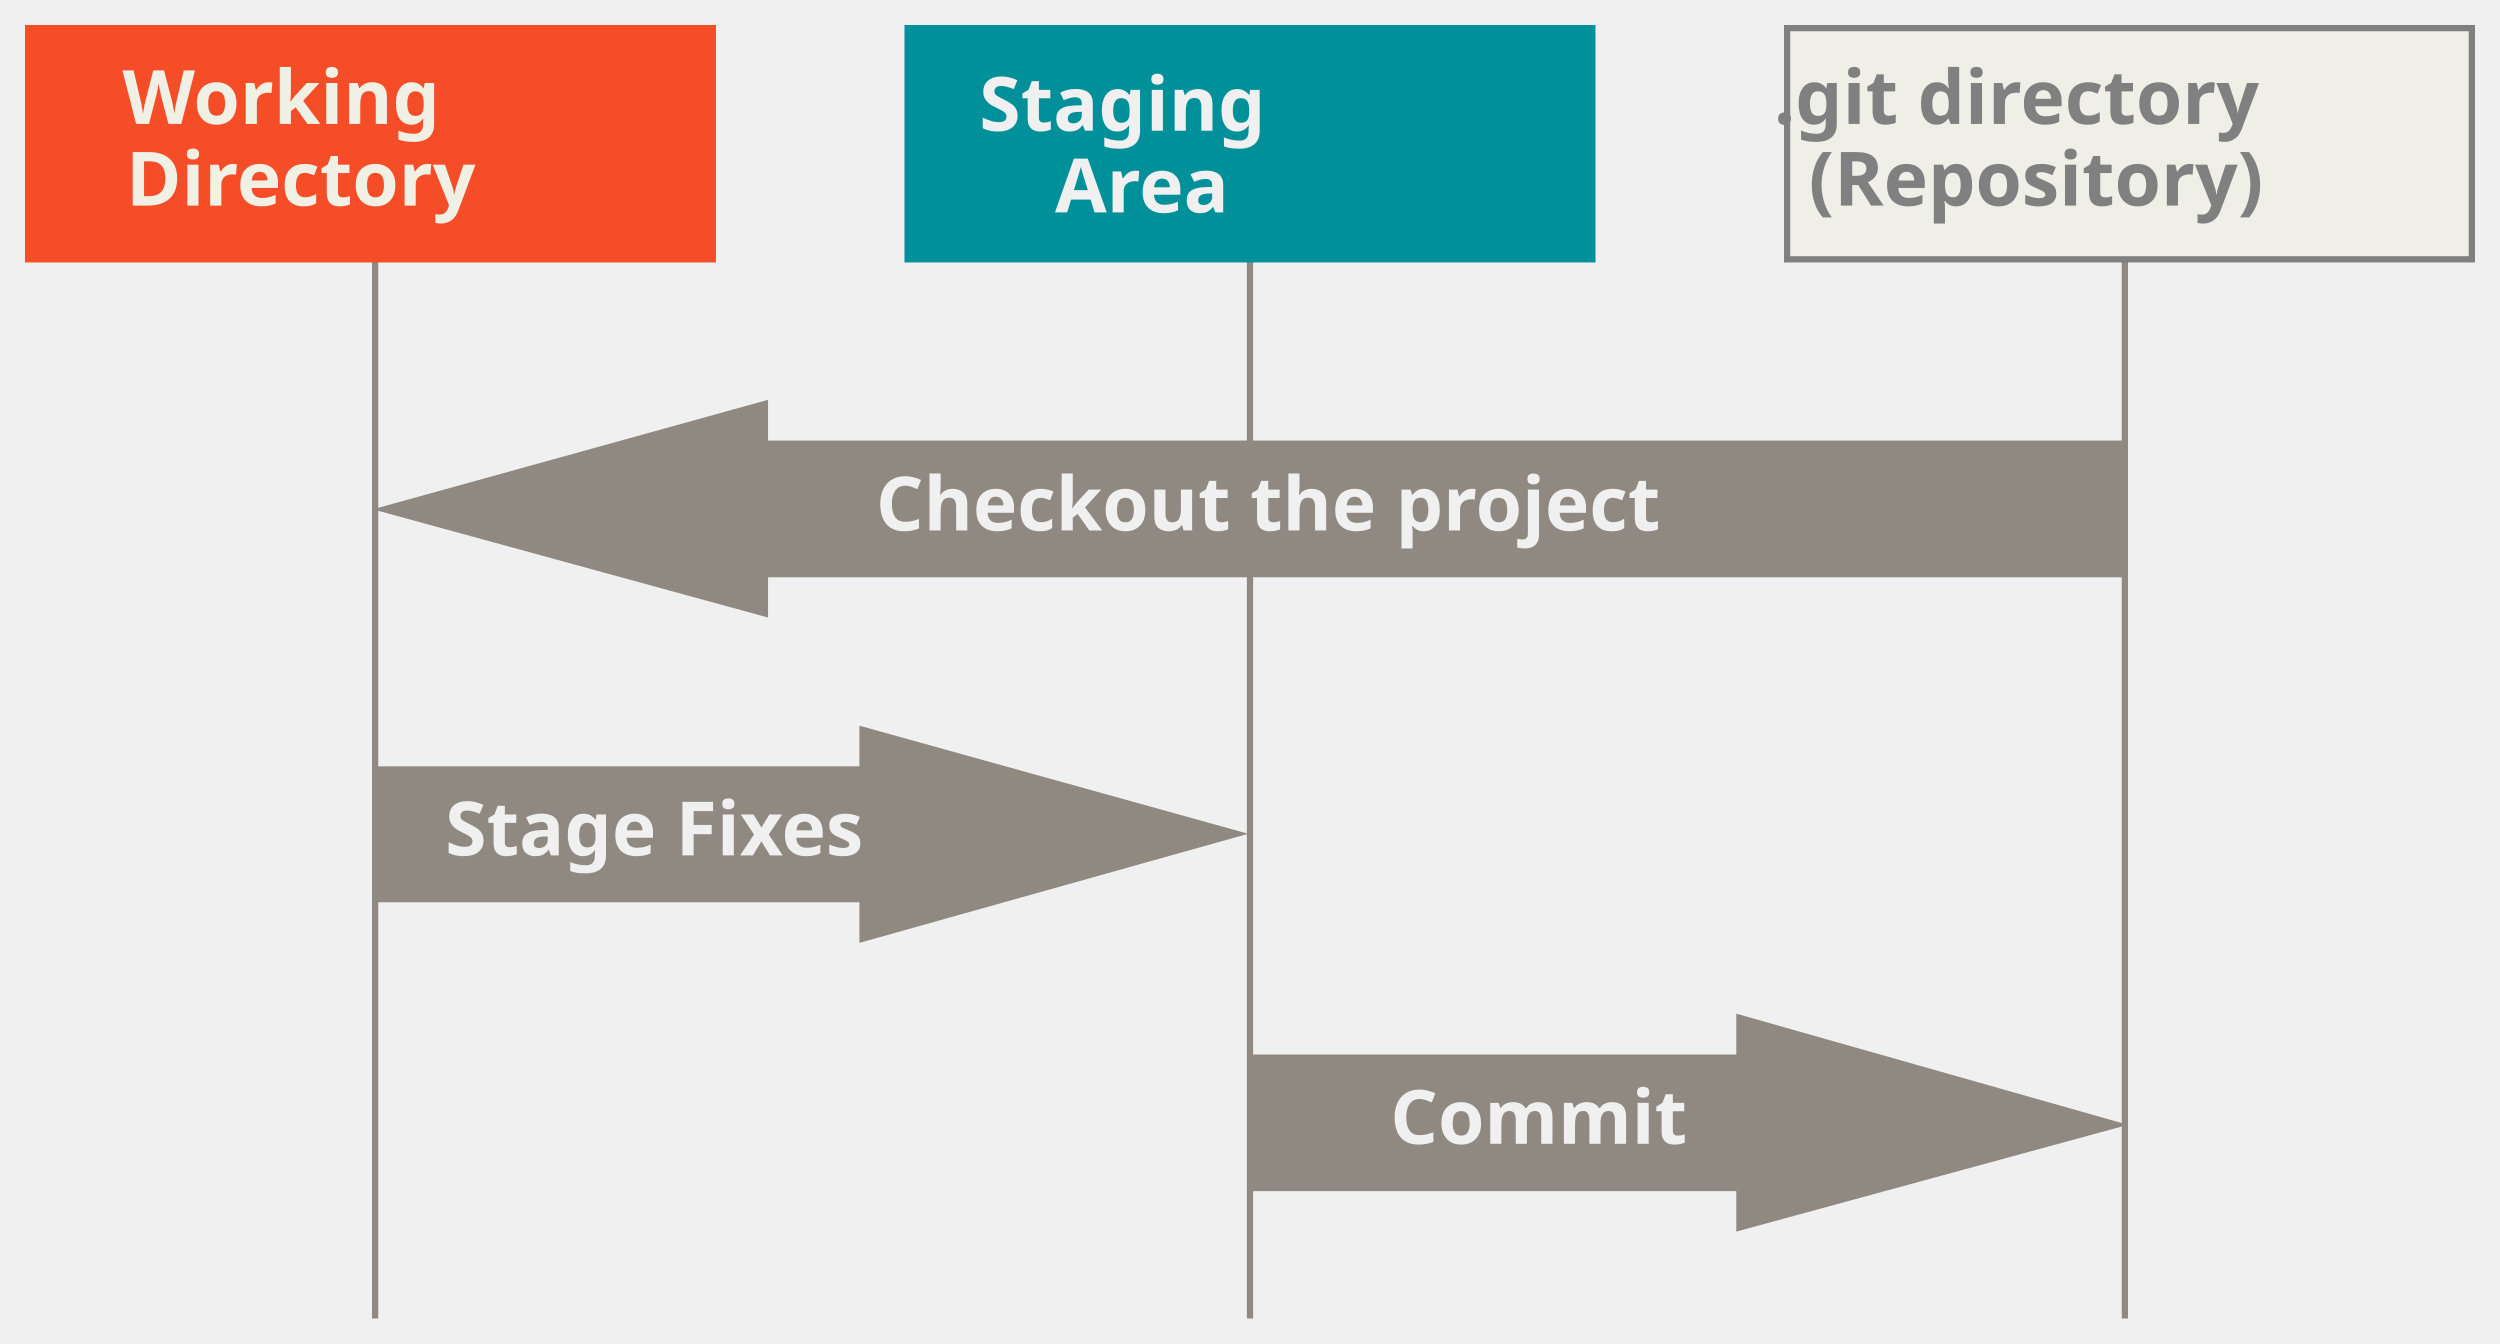
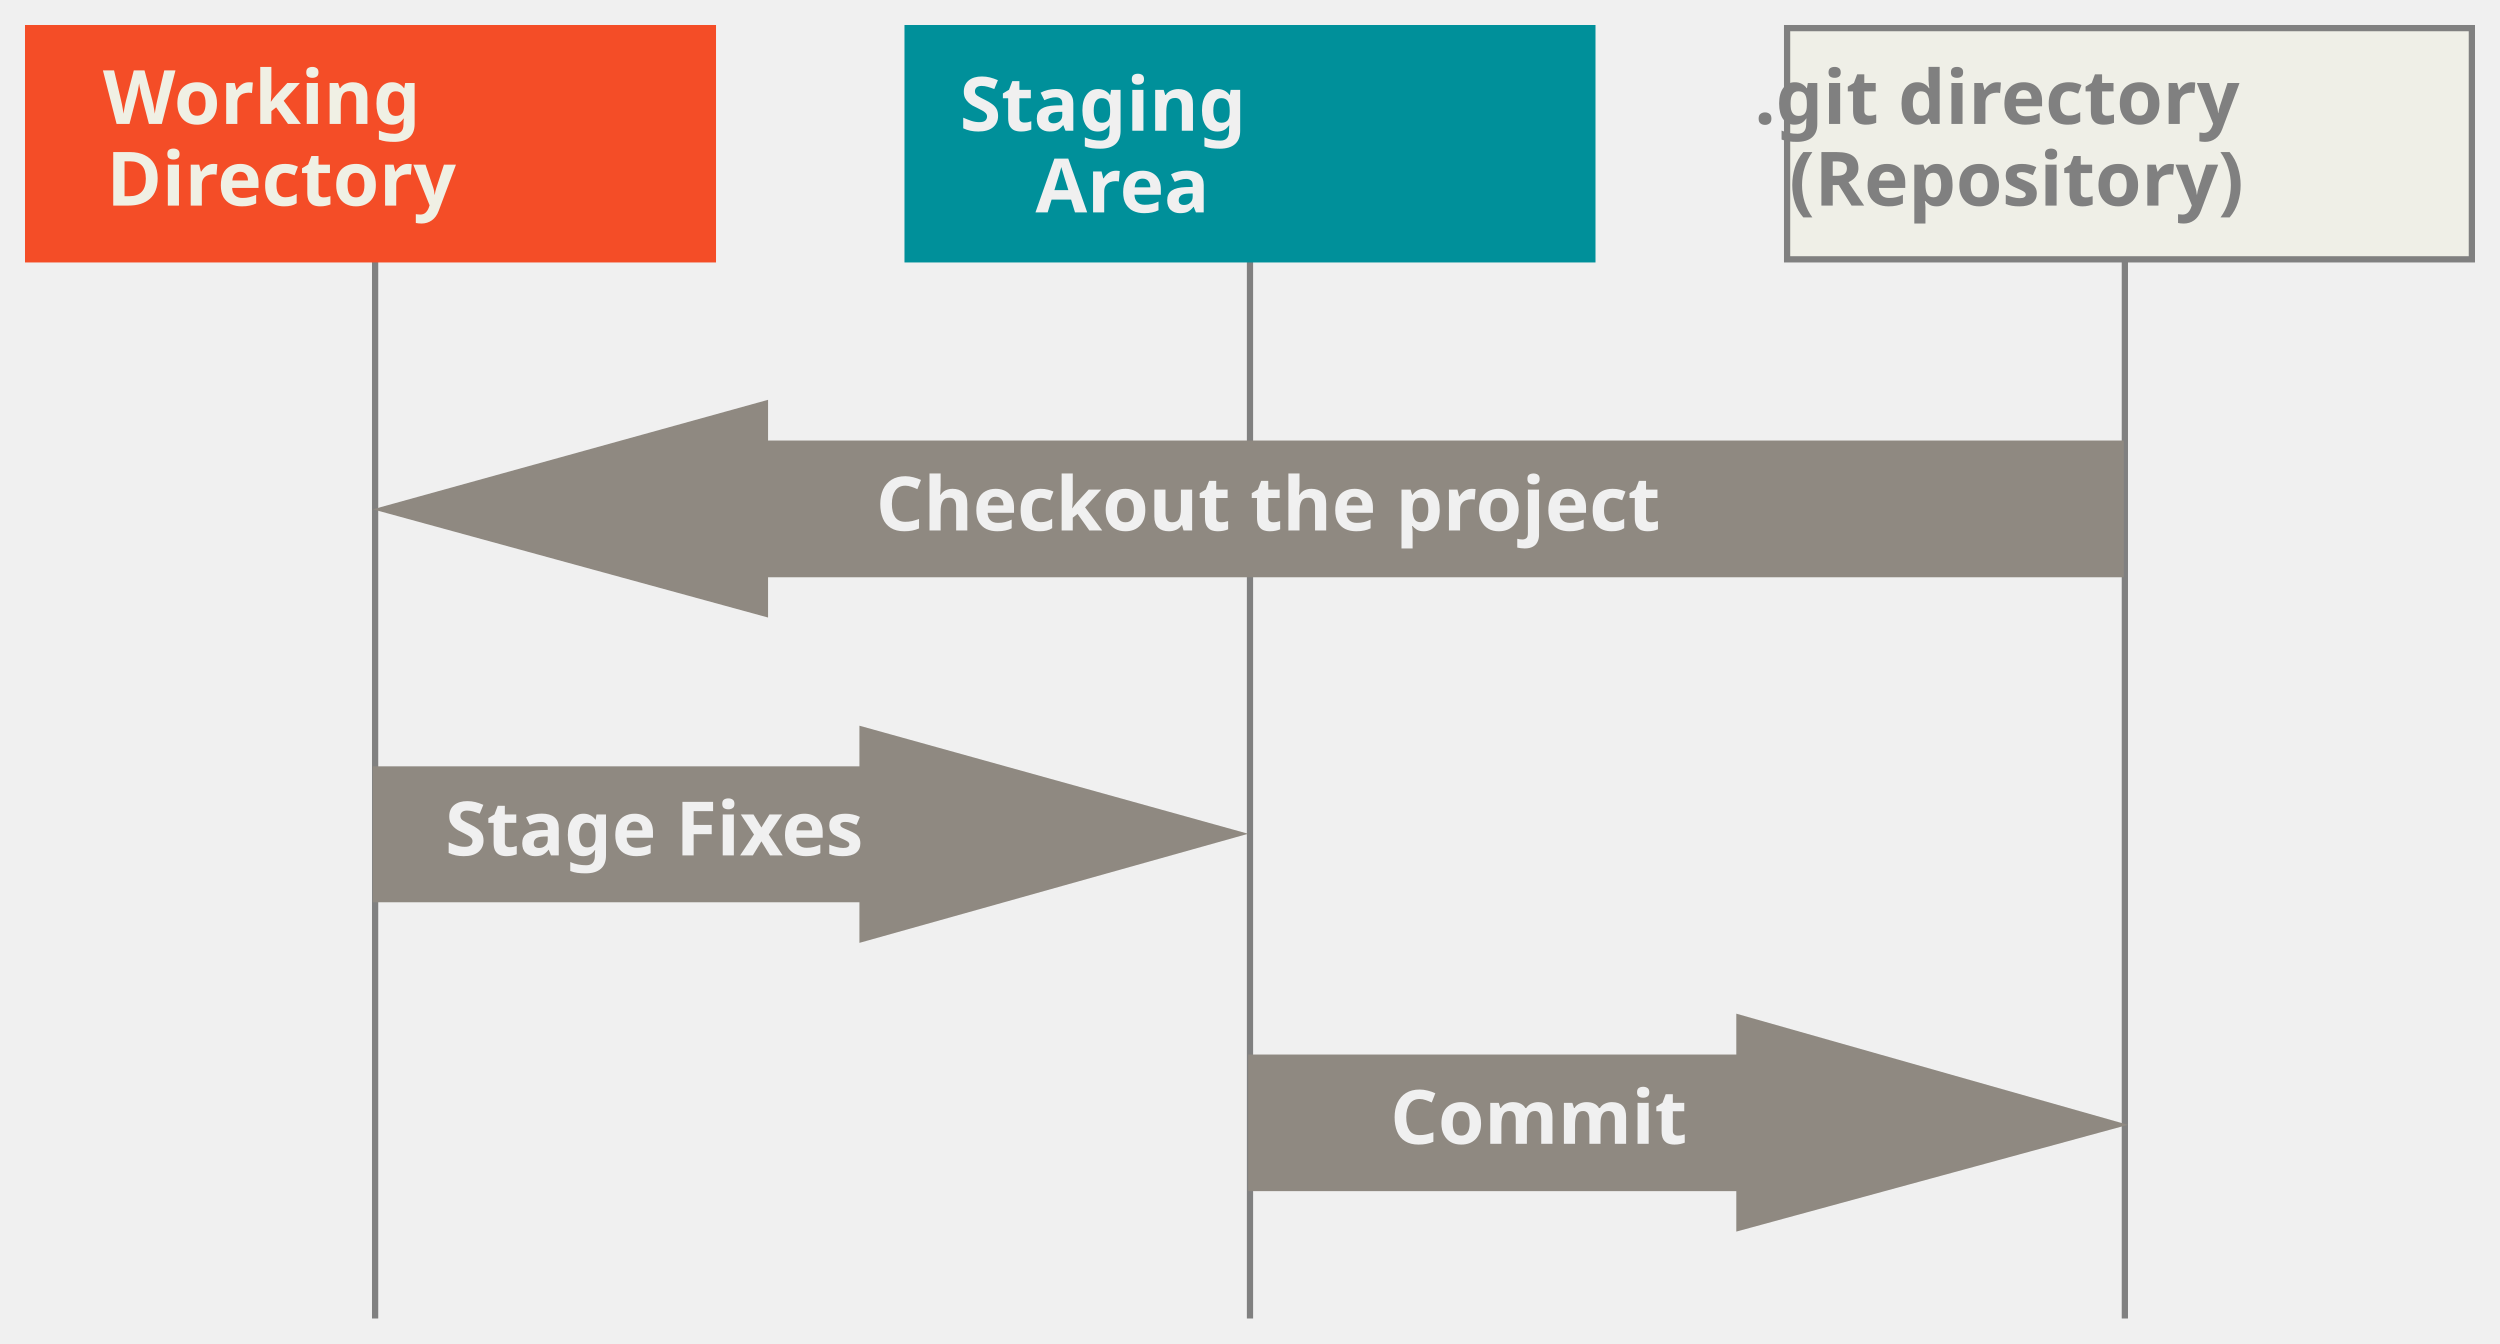
<svg xmlns="http://www.w3.org/2000/svg" id="svg1195" version="1.1" viewBox="0 0 400.06 214.99">
-   <g id="g299">
-     <g id="g1142" transform="translate(.5284)" style="fill-rule:evenodd;fill:#8f8981;stroke-linecap:square;stroke:#8f8981">
-       <path id="Line" d="m59.5 26.411v184.08" />
-       <path id="path1138" d="m339.5 26.411v184.08" />
-       <path id="path1140" d="m199.5 26.411v184.08" />
-     </g>
-     <g id="g1172" transform="translate(.5284)" style="fill-rule:evenodd">
-       <g id="g1160">
-         <g id="g986">
-           <rect id="rect1152" transform="translate(144.21,4)" width="110.58" height="38" style="fill:#00909a" />
-           <text id="text978" transform="translate(-31.483,78.068)" x="230.849" y="-57.144" style="fill:#f0f0f0;font-family:'Source Code Pro';font-feature-settings:normal;font-size:12px;font-variant-caps:normal;font-variant-ligatures:normal;font-variant-numeric:normal;font-weight:bold;letter-spacing:0px;line-height:13.067px;text-align:center;text-anchor:middle;word-spacing:0px" xml:space="preserve">
-             <tspan id="tspan976" x="230.849" y="-57.144">Staging</tspan>
-             <tspan id="tspan980" x="230.849" y="-44.077">Area</tspan>
+   <g id="layer1">
+     <g id="g393">
+       <g id="g1142" transform="translate(.5284)" style="fill-rule:evenodd;fill:#8f8981;stroke-linecap:square;stroke:#8f8981">
+         <path id="Line" d="m59.5 26.411v184.08" style="stroke:gray" />
+         <path id="path1138" d="m339.5 26.411v184.08" style="stroke:gray" />
+         <path id="path1140" d="m199.5 26.411v184.08" style="stroke:gray" />
+       </g>
+       <g id="g1172" transform="translate(.5284)" style="fill-rule:evenodd">
+         <g id="g1160">
+           <g id="g986">
+             <rect id="rect1152" transform="translate(144.21,4)" width="110.58" height="38" style="fill:#00909a" />
+             <text id="text978" transform="translate(-31.483,78.068)" x="230.849" y="-57.144" style="fill:#f0f0f0;font-family:'Source Code Pro';font-feature-settings:normal;font-size:12px;font-variant-caps:normal;font-variant-ligatures:normal;font-variant-numeric:normal;font-weight:bold;letter-spacing:0px;line-height:13.067px;text-align:center;text-anchor:middle;word-spacing:0px" xml:space="preserve">
+               <tspan id="tspan976" x="230.849" y="-57.144">Staging</tspan>
+               <tspan id="tspan980" x="230.849" y="-44.077">Area</tspan>
+             </text>
+           </g>
+         </g>
+         <g id="g1170">
+           <rect id="rect1162" transform="translate(284.95,4)" x=".5" y=".5" width="109.58" height="37" style="fill:#efefe7;stroke:gray" />
+           <text id="text990" transform="translate(-25.325,77.518)" x="364.633" y="-57.686" style="fill:gray;font-family:'Source Code Pro';font-feature-settings:normal;font-size:12px;font-variant-caps:normal;font-variant-ligatures:normal;font-variant-numeric:normal;font-weight:bold;letter-spacing:0px;line-height:13.067px;text-align:center;text-anchor:middle;word-spacing:0px" xml:space="preserve">
+             <tspan id="tspan988" x="364.633" y="-57.686">.git directory</tspan>
+             <tspan id="tspan992" x="364.633" y="-44.619">(Repository)</tspan>
          </text>
        </g>
      </g>
-       <g id="g1170">
-         <rect id="rect1162" transform="translate(284.95,4)" x=".5" y=".5" width="109.58" height="37" style="fill:#efefe7;stroke:gray" />
-         <text id="text990" transform="translate(-25.325,77.518)" x="364.633" y="-57.686" style="fill:gray;font-family:'Source Code Pro';font-feature-settings:normal;font-size:12px;font-variant-caps:normal;font-variant-ligatures:normal;font-variant-numeric:normal;font-weight:bold;letter-spacing:0px;line-height:13.067px;text-align:center;text-anchor:middle;word-spacing:0px" xml:space="preserve">
-           <tspan id="tspan988" x="364.633" y="-57.686">.git directory</tspan>
-           <tspan id="tspan992" x="364.633" y="-44.619">(Repository)</tspan>
+       <g id="g347">
+         <path id="path1174" transform="translate(.5284)" d="m122.38 70.5h216.95v21.875h-216.95v6.447l-63.25-17.319 63.25-17.525z" style="fill:#8f8981" />
+         <text id="Checkout-the-project" transform="translate(.5284 -1.1079)" style="fill-rule:evenodd;fill:#f0f0f0;font-family:'Source Code Pro';font-size:12px;font-weight:700">
+           <tspan id="tspan1182" x="139.632" y="86" style="fill:#f0f0f0">Checkout the project</tspan>
+         </text>
+       </g>
+       <g id="g352">
+         <path id="path1176" transform="translate(.5284)" d="m137 144.38h-77.875v-21.75h77.875v-6.5l62.209 17.293-62.209 17.457z" style="fill:#8f8981" />
+         <text id="Stage-Fixes" transform="translate(.5284 -1.116)" style="fill-rule:evenodd;fill:#f0f0f0;font-family:'Source Code Pro';font-size:12px;font-weight:700">
+           <tspan id="tspan1185" x="70.723" y="138" style="fill:#f0f0f0">Stage Fixes</tspan>
+         </text>
+       </g>
+       <g id="g357">
+         <path id="path1178" transform="translate(.5284)" d="m277.32 190.61h-78.112v-21.858h78.112v-6.539l62.68 17.785-62.68 17.087z" style="fill:#8f8981" />
+         <text id="Commit" transform="translate(.5284 -1.1346)" style="fill-rule:evenodd;fill:#f0f0f0;font-family:'Source Code Pro';font-size:12px;font-weight:700">
+           <tspan id="tspan1188" x="221.94" y="184.17" style="fill:#f0f0f0">Commit</tspan>
+         </text>
+       </g>
+       <g id="g974">
+         <g id="ref-(2-line)" transform="translate(4,4)" style="fill-rule:evenodd">
+           <rect id="rect1144" width="110.58" height="38" style="fill-rule:evenodd;fill:#f44d27" />
+         </g>
+         <text id="text956" transform="translate(-47.951,73.488)" x="106.993" y="-53.655" style="fill:#f0f0e4;font-family:'Source Code Pro';font-feature-settings:normal;font-size:12px;font-variant-caps:normal;font-variant-ligatures:normal;font-variant-numeric:normal;font-weight:bold;letter-spacing:0px;line-height:13.067px;text-align:center;text-anchor:middle;word-spacing:0px" xml:space="preserve">
+           <tspan id="tspan954" x="106.993" y="-53.655" style="fill:#f0f0e4;line-height:13.067px">Working</tspan>
+           <tspan id="tspan958" x="106.993" y="-40.588" style="fill:#f0f0e4;line-height:13.067px">Directory</tspan>
        </text>
      </g>
    </g>
-     <g id="g1180" transform="translate(.5284)" style="fill:#8f8981">
-       <path id="path1174" d="m122.38 70.5h216.95v21.875h-216.95v6.447l-63.25-17.319 63.25-17.525z" />
-       <path id="path1176" d="m137 144.38h-77.875v-21.75h77.875v-6.5l62.209 17.293-62.209 17.457z" />
-       <path id="path1178" d="m277.32 190.61h-78.112v-21.858h78.112v-6.539l62.68 17.785-62.68 17.087z" />
-     </g>
-     <g id="g1191" transform="translate(.5284)" font-size="12px" font-weight="700" style="fill-opacity:.8;fill-rule:evenodd;fill:white;font-family:'Source Code Pro';font-size:12px;font-weight:700">
-       <text id="Checkout-the-project" transform="translate(0,-1.1079)" style="fill-opacity:1;fill:#f0f0f0">
-         <tspan id="tspan1182" x="139.632" y="86" style="fill-opacity:1;fill:#f0f0f0">Checkout the project</tspan>
-       </text>
-       <text id="Stage-Fixes" transform="translate(0,-1.116)" style="fill-opacity:1;fill:#f0f0f0">
-         <tspan id="tspan1185" x="70.723" y="138" style="fill-opacity:1;fill:#f0f0f0">Stage Fixes</tspan>
-       </text>
-       <text id="Commit" transform="translate(0,-1.1346)" style="fill-opacity:1;fill:#f0f0f0">
-         <tspan id="tspan1188" x="221.94" y="184.17" style="fill-opacity:1;fill:#f0f0f0">Commit</tspan>
-       </text>
-     </g>
-     <g id="g974">
-       <g id="ref-(2-line)" transform="translate(4,4)" style="fill-rule:evenodd">
-         <rect id="rect1144" width="110.58" height="38" style="fill-rule:evenodd;fill:#f44d27" />
-       </g>
-       <text id="text956" transform="translate(-47.951 73.488)" x="106.993" y="-53.655" style="fill:#f0f0e4;font-family:'Source Code Pro';font-feature-settings:normal;font-size:12px;font-variant-caps:normal;font-variant-ligatures:normal;font-variant-numeric:normal;font-weight:bold;letter-spacing:0px;line-height:13.067px;text-align:center;text-anchor:middle;word-spacing:0px" xml:space="preserve">
-         <tspan id="tspan954" x="106.993" y="-53.655" style="fill:#f0f0e4;line-height:13.067px">Working</tspan>
-         <tspan id="tspan958" x="106.993" y="-40.588" style="fill:#f0f0e4;line-height:13.067px">Directory</tspan>
-       </text>
-     </g>
  </g>
</svg>
